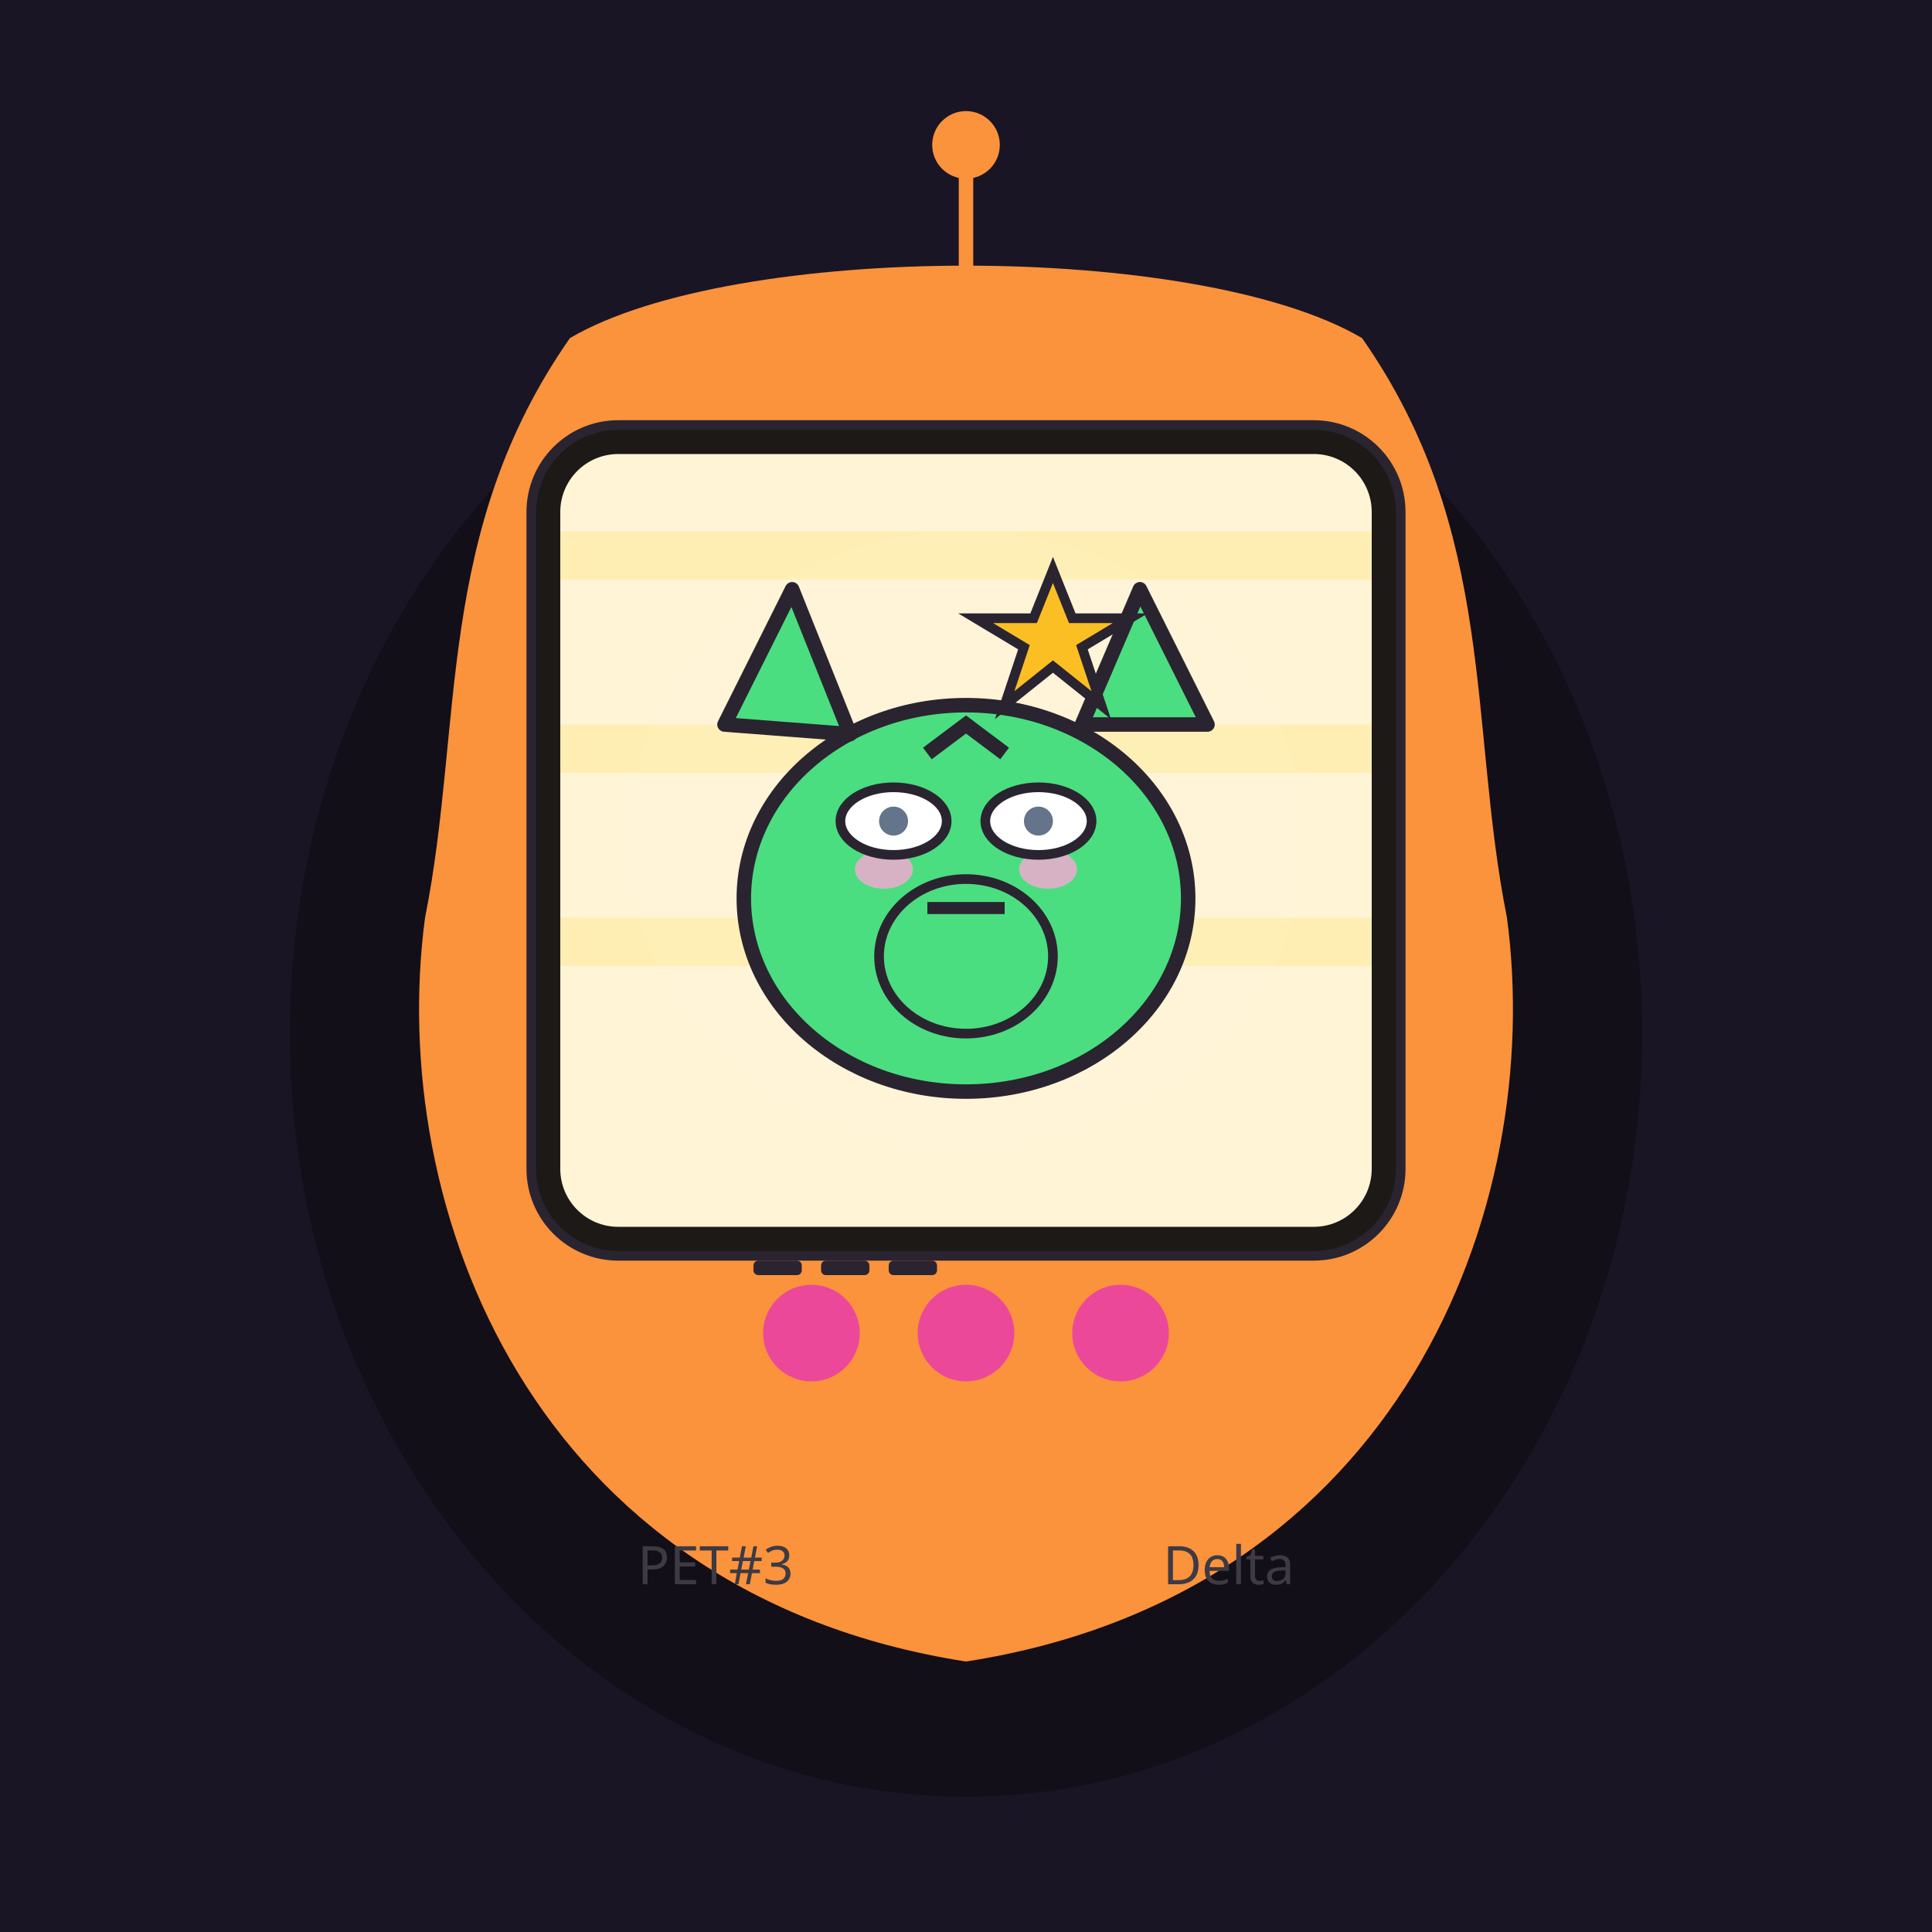
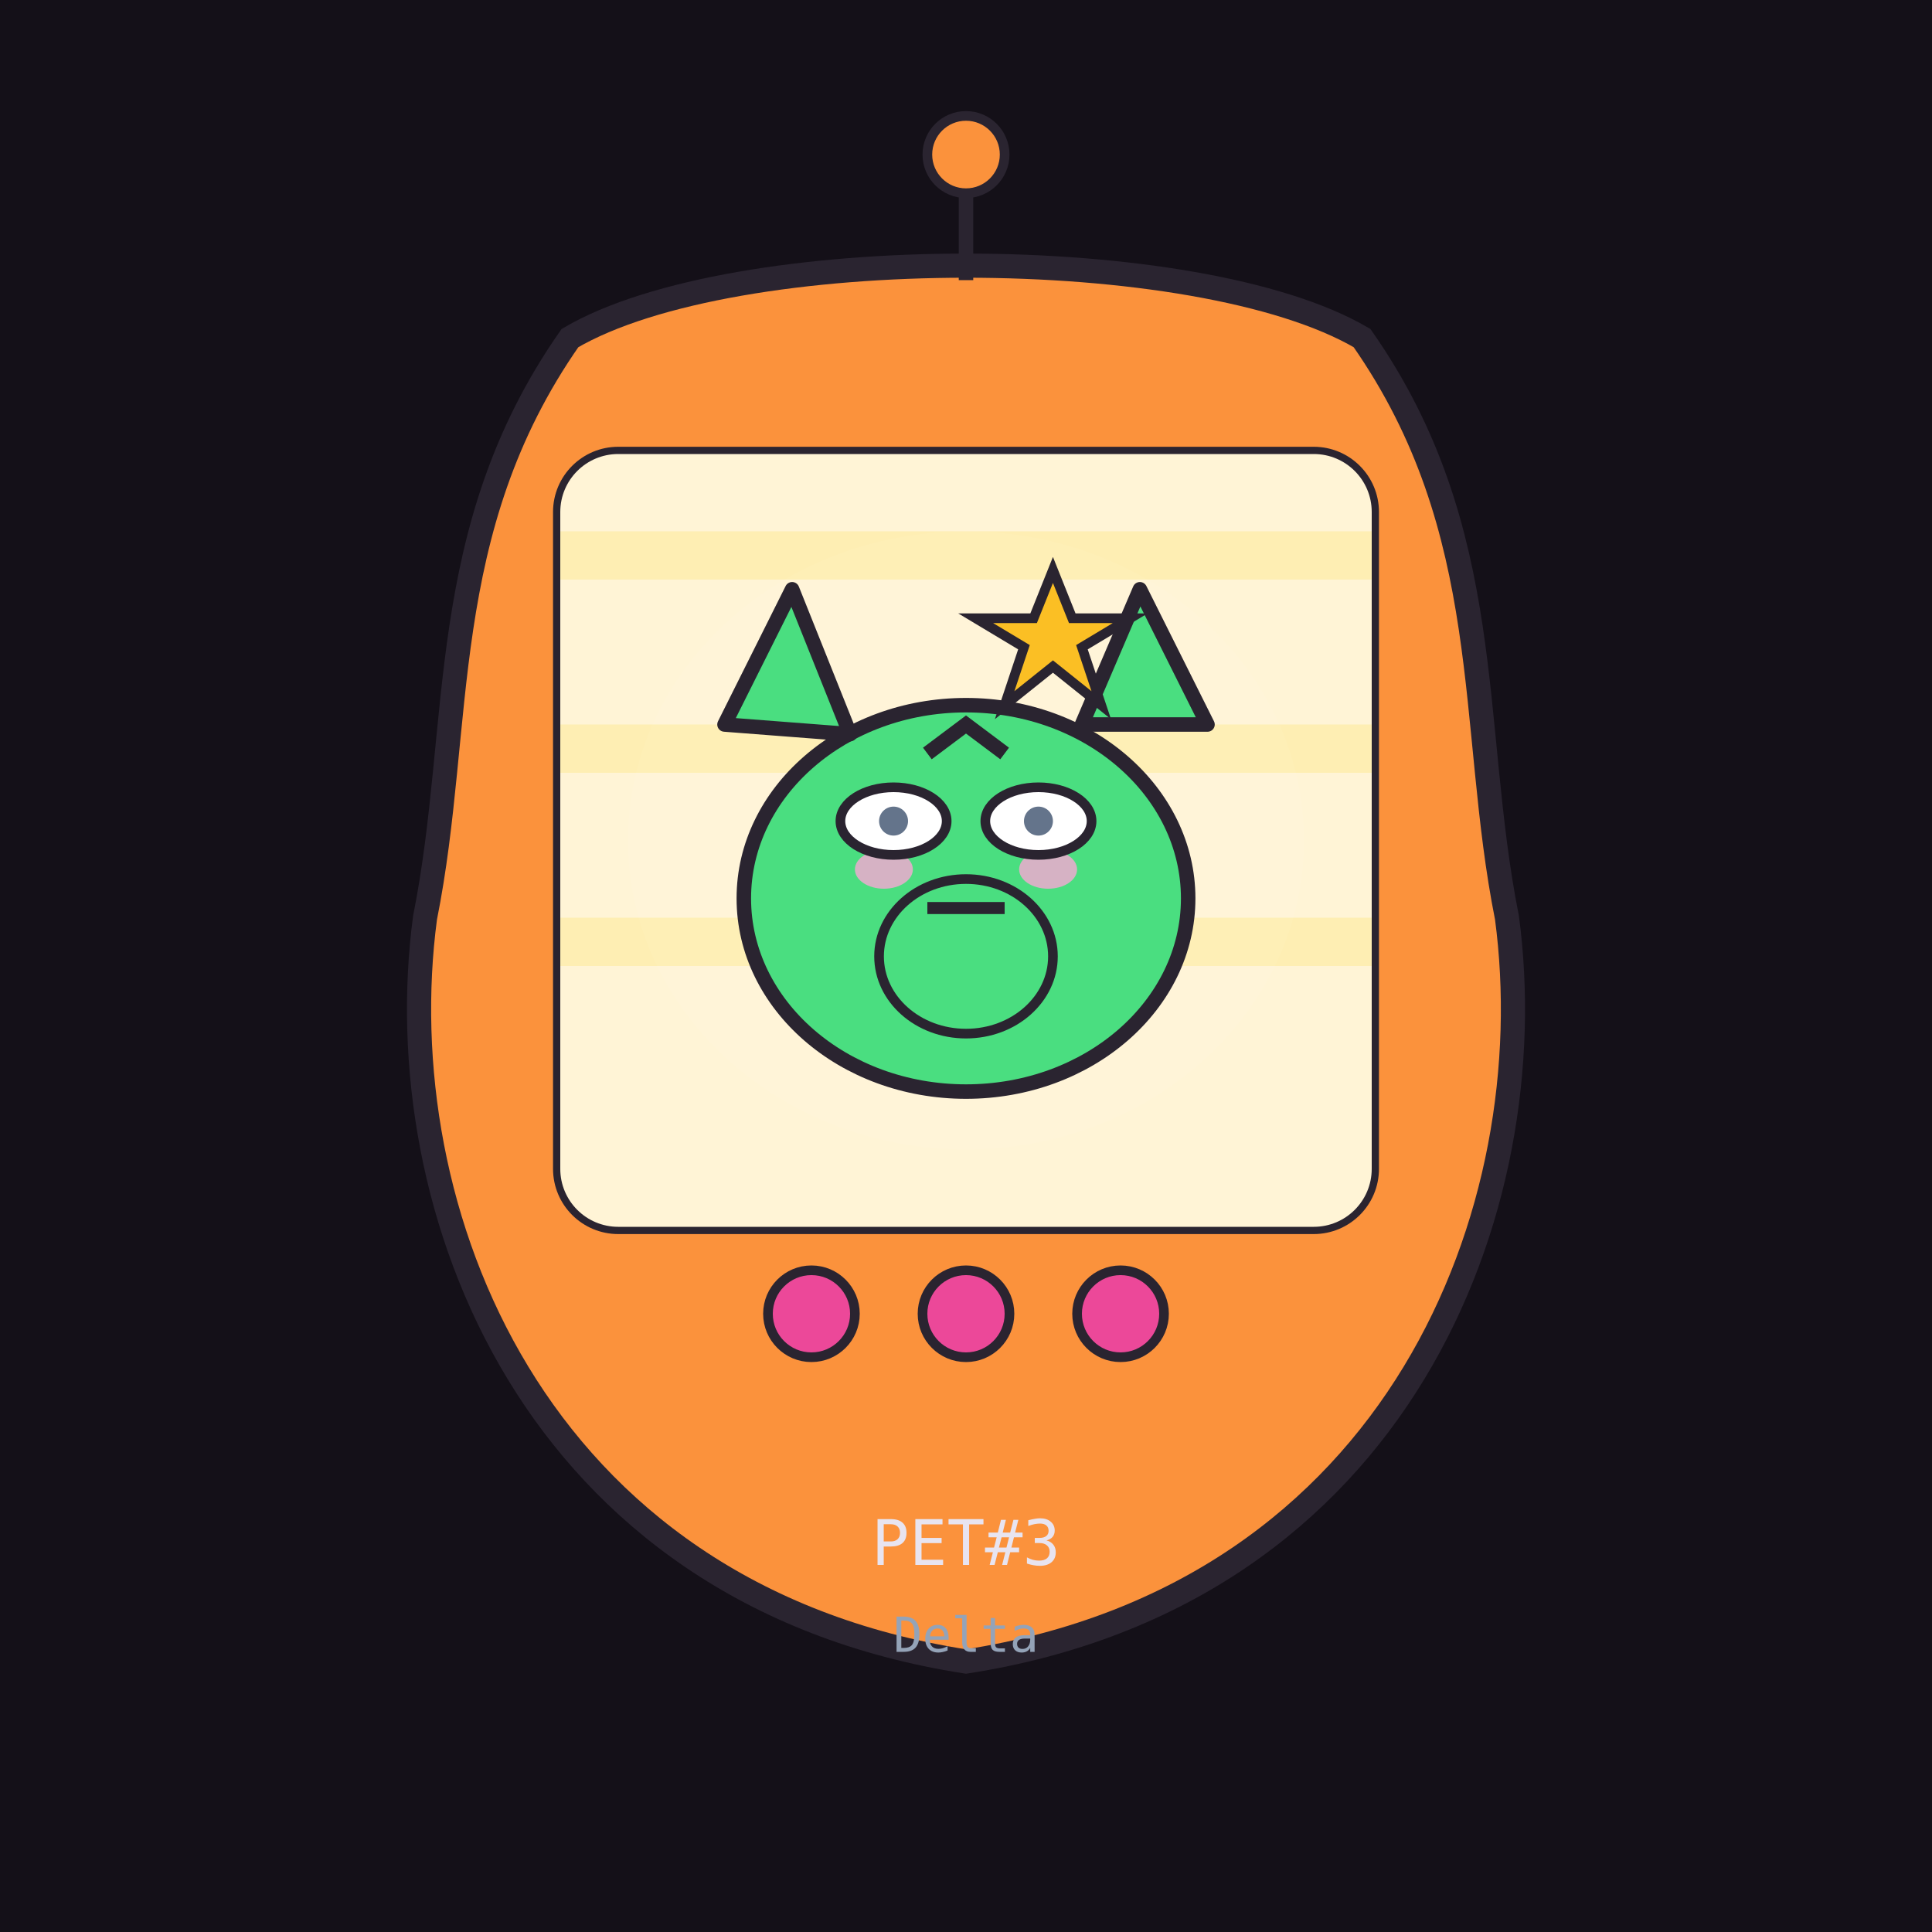
<svg xmlns="http://www.w3.org/2000/svg" viewBox="0 0 400 400">
  <defs>
    <clipPath id="scr">
      <rect x="116" y="94" width="168" height="160" rx="12" />
    </clipPath>
  </defs>
-   <rect width="400" height="400" fill="#1a1524" />
-   <ellipse cx="200" cy="214" rx="140" ry="158" fill="#000" fill-opacity=".3" />
-   <path fill="#fb923c" d="M118 70 C90 110 96 150 88 190 C80 250 110 330 200 344 C290 330 320 250 312 190 C304 150 310 110 282 70 C248 50 152 50 118 70 Z" />
-   <line x1="200" y1="56" x2="200" y2="36" stroke="#fb923c" stroke-width="3" />
-   <circle cx="200" cy="30" r="7" fill="#fb923c" />
-   <rect x="110" y="88" width="180" height="172" rx="18" fill="#1c1916" stroke="#2a2430" stroke-width="2" />
-   <rect data-spk="1" x="156" y="261" width="10" height="3" rx="1" fill="#2a2430" />
-   <rect data-spk="1" x="170" y="261" width="10" height="3" rx="1" fill="#2a2430" />
-   <rect data-spk="1" x="184" y="261" width="10" height="3" rx="1" fill="#2a2430" />
-   <circle cx="168" cy="276" r="10" fill="#ec4899" />
-   <circle cx="200" cy="276" r="10" fill="#ec4899" />
-   <circle cx="232" cy="276" r="10" fill="#ec4899" />
-   <text data-foot="1" x="132" y="328" text-anchor="start" fill="#3d3a44" font-size="11" font-family="sans-serif">PET#3</text>
-   <text data-gen="1" x="268" y="328" text-anchor="end" fill="#3d3a44" font-size="11" font-family="sans-serif">Delta</text>
+   <rect width="400" height="400" fill="#141018" />
+   <path fill="#fb923c" stroke="#2a2430" stroke-width="5" d="M118 70 C90 110 96 150 88 190 C80 250 110 330 200 344 C290 330 320 250 312 190 C304 150 310 110 282 70 C248 50 152 50 118 70 Z" />
+   <line x1="200" y1="58" x2="200" y2="40" stroke="#2a2430" stroke-width="3" />
+   <circle cx="200" cy="32" r="8" fill="#fb923c" stroke="#2a2430" stroke-width="2" />
+   <rect x="116" y="94" width="168" height="160" rx="12" fill="#0c0a10" stroke="#2a2430" stroke-width="3" />
+   <circle cx="168" cy="272" r="9" fill="#ec4899" stroke="#2a2430" stroke-width="2" />
+   <circle cx="200" cy="272" r="9" fill="#ec4899" stroke="#2a2430" stroke-width="2" />
+   <circle cx="232" cy="272" r="9" fill="#ec4899" stroke="#2a2430" stroke-width="2" />
+   <text x="200" y="324" text-anchor="middle" fill="#e8e4f0" font-size="13" font-family="monospace">PET#3</text>
+   <text x="200" y="342" text-anchor="middle" fill="#94a3b8" font-size="10" font-family="monospace">Delta</text>
  <g clip-path="url(#scr)">
    <g>
      <rect x="116" y="94" width="168" height="160" fill="#fff4d6" />
      <rect x="116" y="110" width="168" height="10" fill="#fde68a" opacity=".45" />
      <rect x="116" y="150" width="168" height="10" fill="#fde68a" opacity=".45" />
      <rect x="116" y="190" width="168" height="10" fill="#fde68a" opacity=".45" />
      <ellipse cx="200" cy="174" rx="70" ry="64" fill="#fff" fill-opacity=".04">
        <animate attributeName="fill-opacity" values=".04;.12;.04" dur="2.8s" repeatCount="indefinite" />
      </ellipse>
      <g>
        <ellipse cx="200" cy="186" rx="46" ry="40" fill="#4ade80" stroke="#2a2430" stroke-width="3" stroke-linejoin="round" />
        <polygon points="164,122 176,152 150,150" fill="#4ade80" stroke="#2a2430" stroke-width="3" stroke-linejoin="round" />
        <polygon points="236,122 250,150 224,150" fill="#4ade80" stroke="#2a2430" stroke-width="3" stroke-linejoin="round" />
      </g>
      <ellipse data-belly="1" cx="200" cy="198" rx="18" ry="16" fill="#4ade80" stroke="#2a2430" stroke-width="2" />
      <g data-face="1" data-sp="1" data-cx="200" data-ey="170" data-gap="15">
        <ellipse cx="183" cy="180" rx="6" ry="4" fill="#f9a8d4" opacity=".8" />
        <ellipse cx="217" cy="180" rx="6" ry="4" fill="#f9a8d4" opacity=".8" />
        <path d="M192 156 L200 150 L208 156" fill="none" stroke="#2a2430" stroke-width="3" />
        <g data-eyes="2" data-kind="2">
          <ellipse cx="185" cy="170" rx="11" ry="7" fill="#fff" stroke="#2a2430" stroke-width="2" />
          <circle cx="185" cy="170" r="3" fill="#64748b">
            <animate attributeName="opacity" values="1;1;1;.2;1" dur="3.2s" repeatCount="indefinite" />
          </circle>
          <ellipse cx="215" cy="170" rx="11" ry="7" fill="#fff" stroke="#2a2430" stroke-width="2" />
          <circle cx="215" cy="170" r="3" fill="#64748b">
            <animate attributeName="opacity" values="1;1;1;.2;1" dur="3.2s" repeatCount="indefinite" />
          </circle>
        </g>
        <path d="M192 188 H208" fill="none" stroke="#2a2430" stroke-width="2.5" />
      </g>
      <polygon data-acc="3" points="218,118 222,128 234,128 224,134 228,146 218,138 208,146 212,134 202,128 214,128" fill="#fbbf24" stroke="#2a2430" stroke-width="2" />
      <animateTransform attributeName="transform" type="translate" values="0 0;1 -1;-1 1;0 0" dur="15s" repeatCount="indefinite" />
    </g>
  </g>
</svg>
